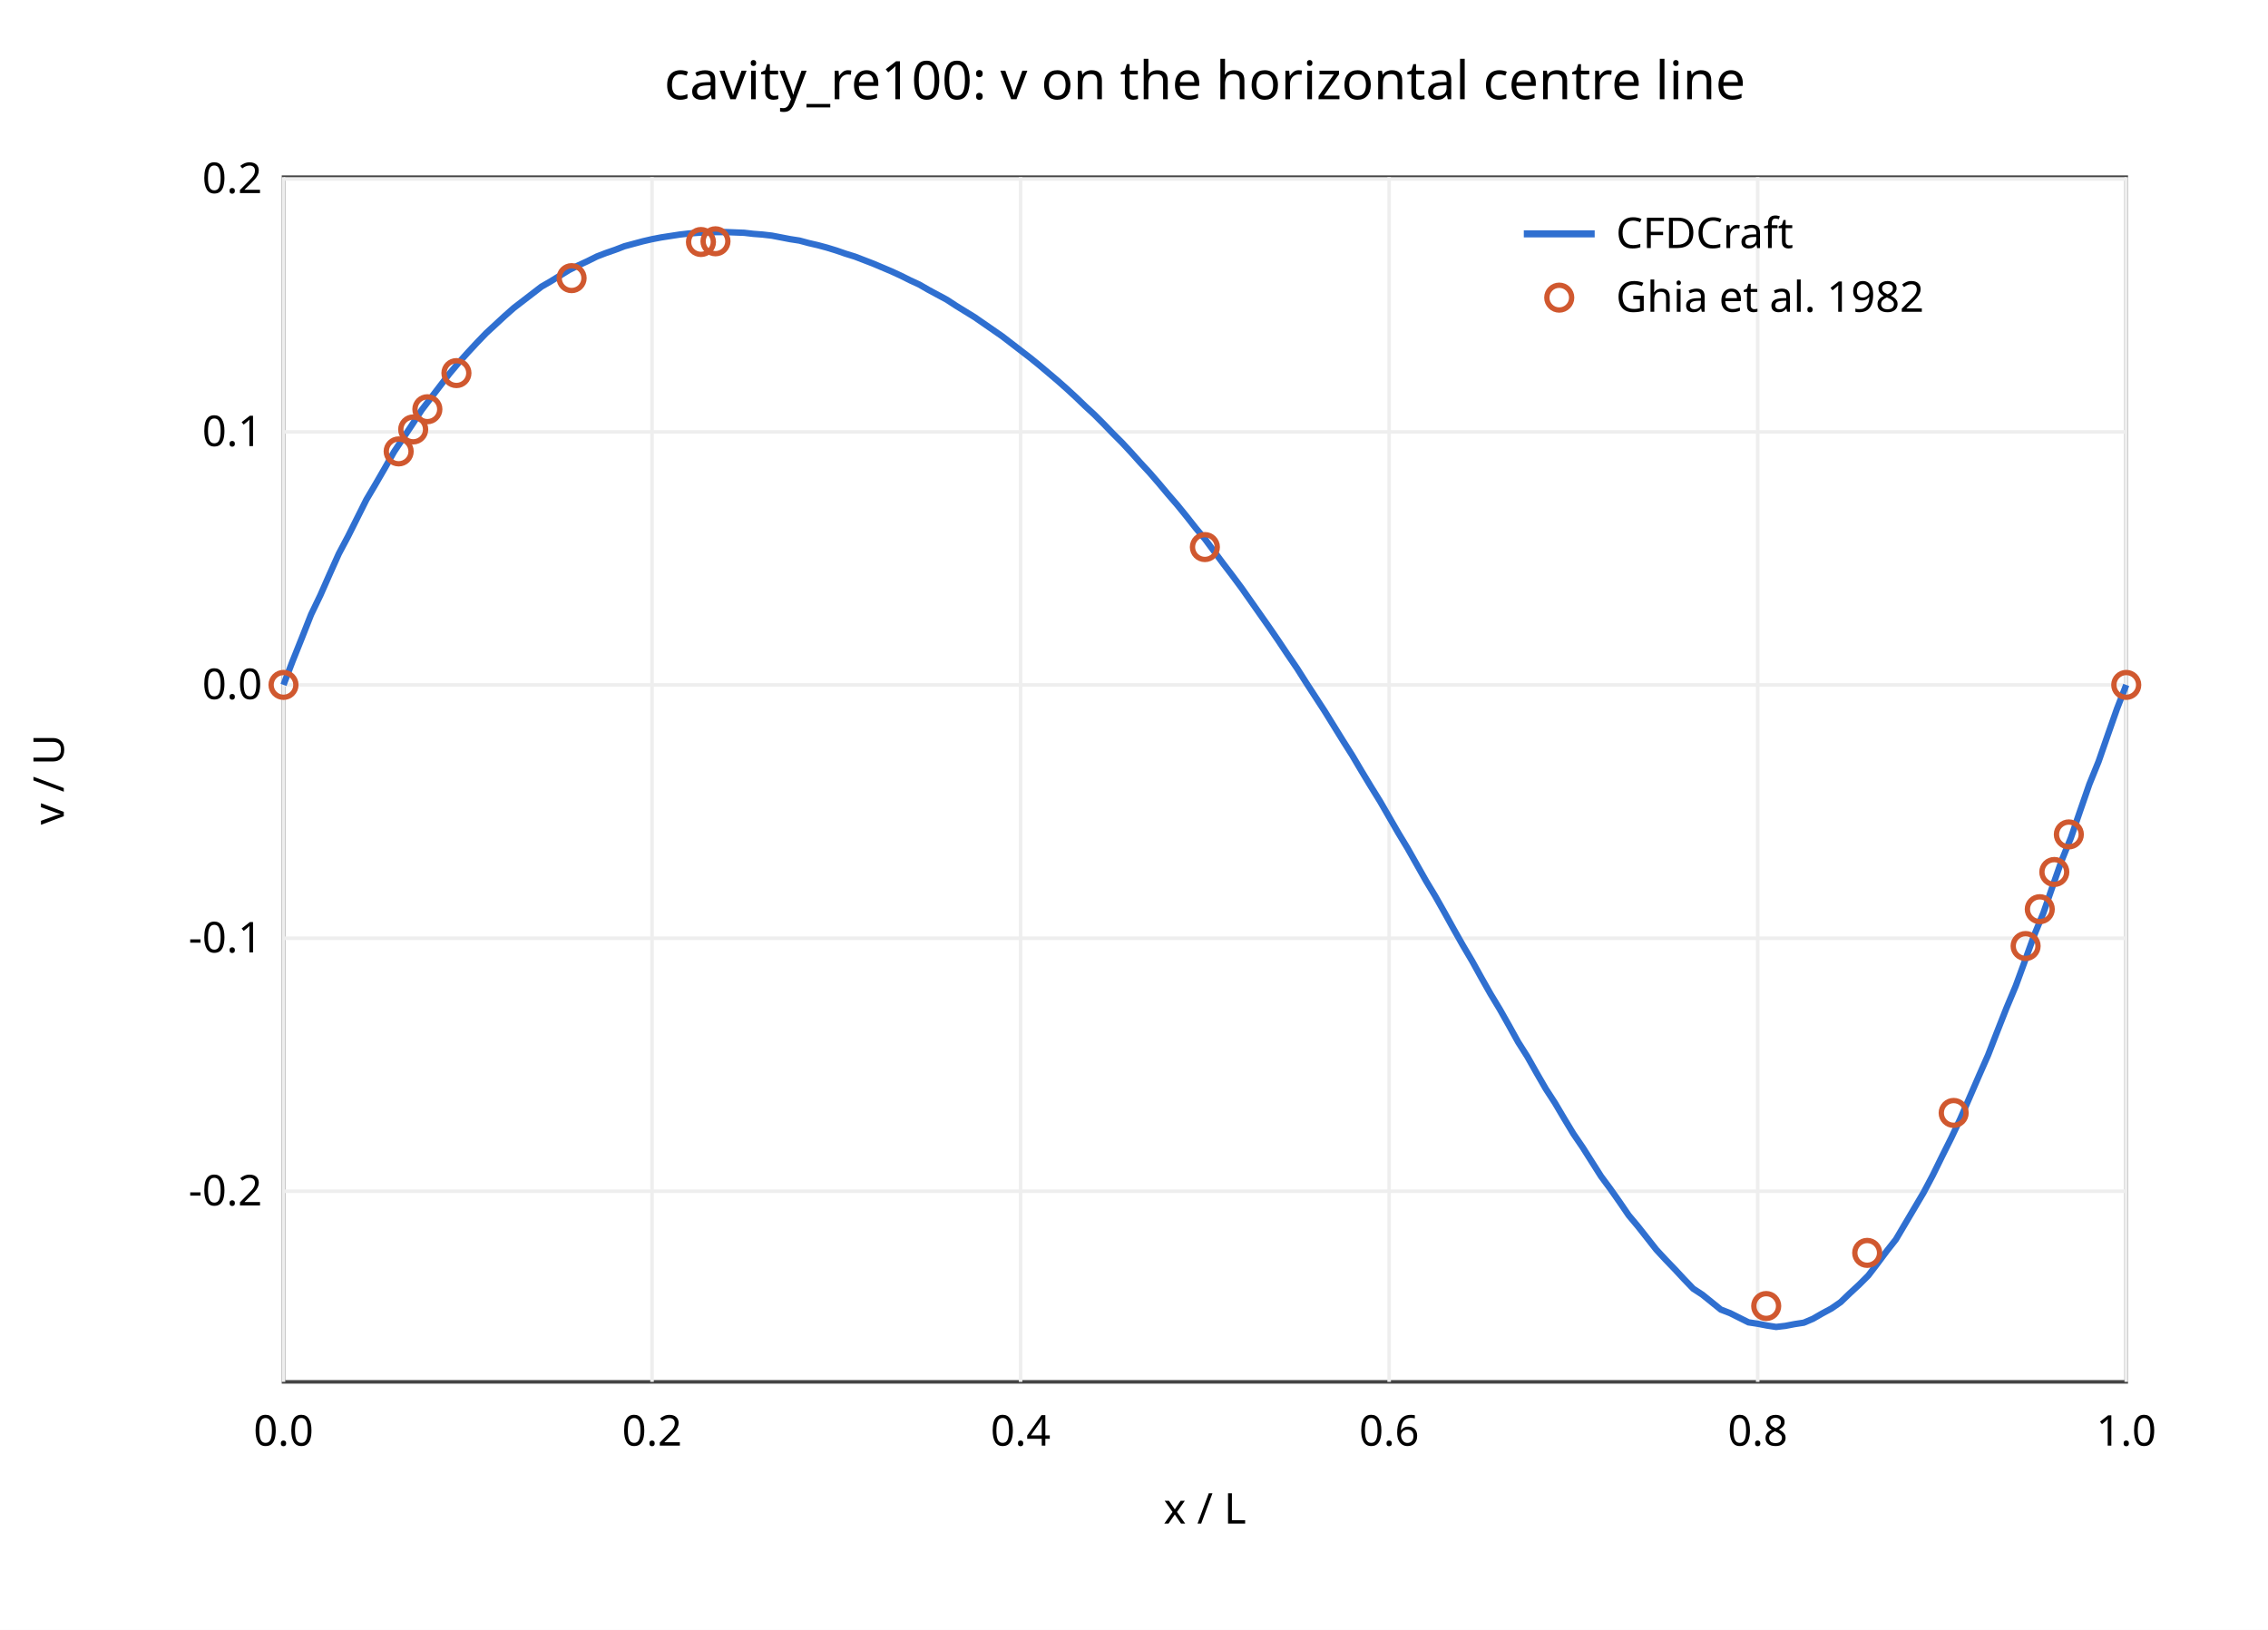
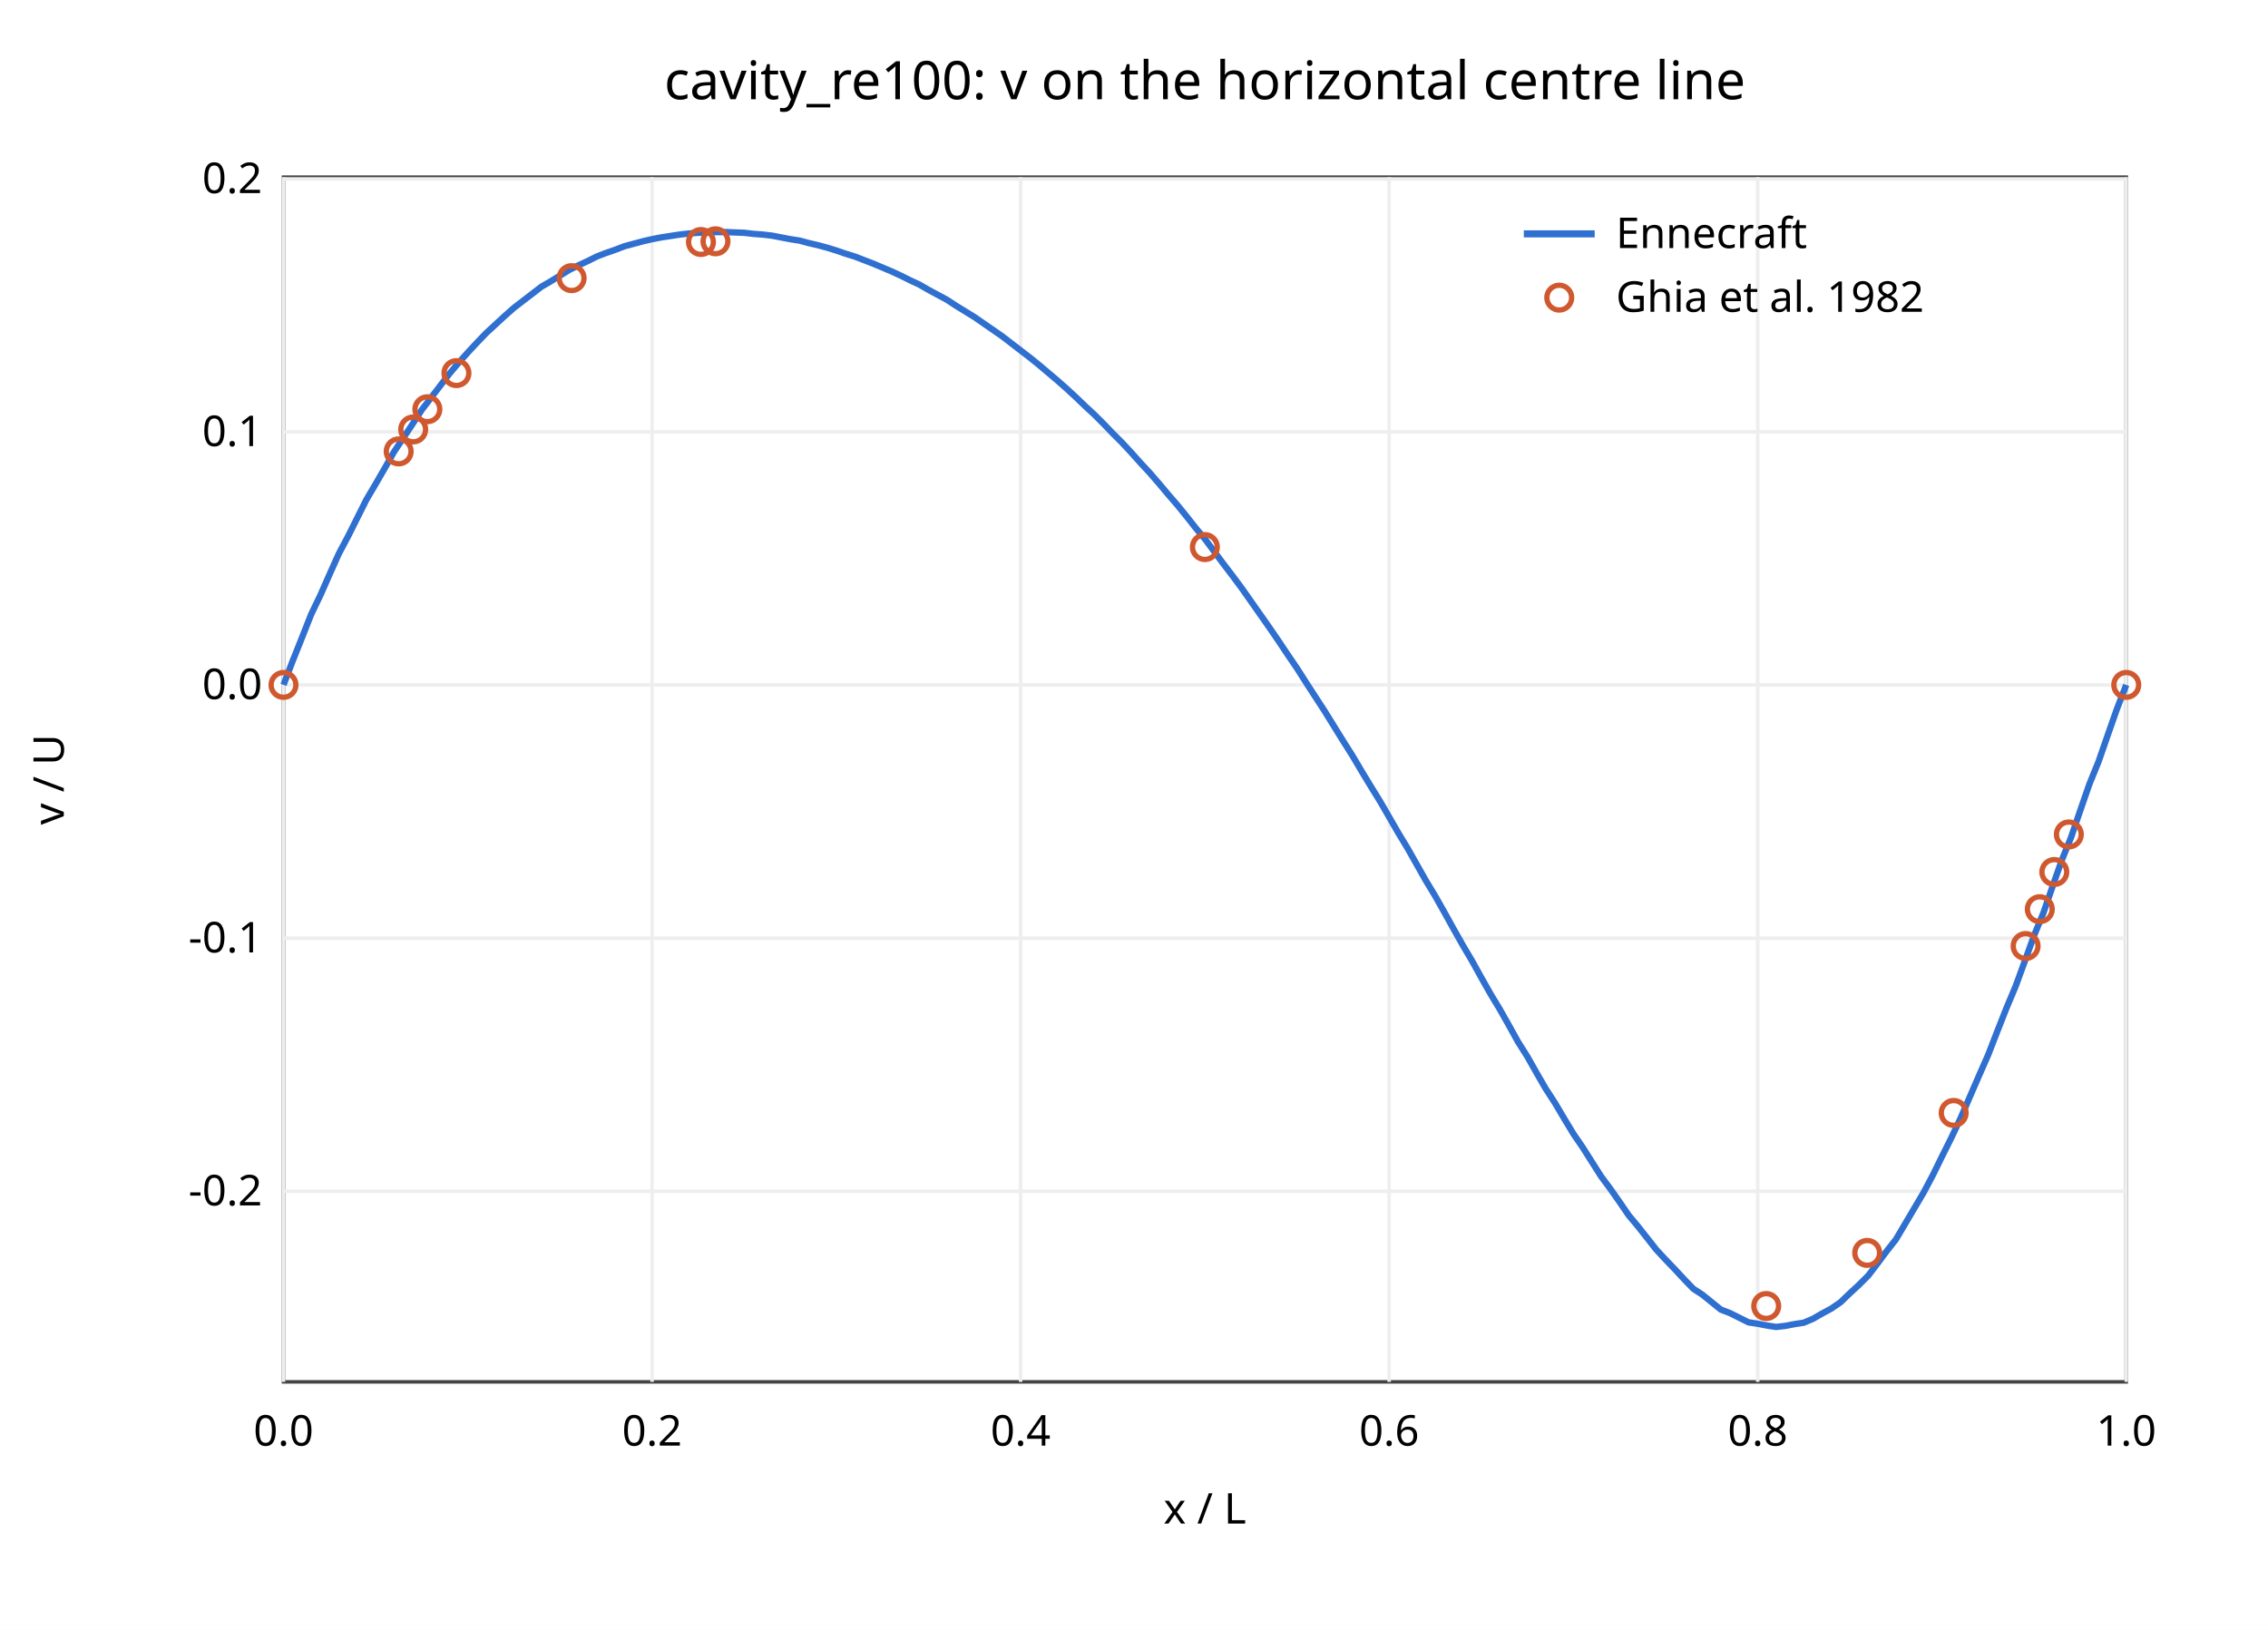
<svg xmlns="http://www.w3.org/2000/svg" width="640" height="460" viewBox="0 0 640 460" font-family="sans-serif" font-size="12">
  <rect width="640" height="460" fill="#fff" />
  <text x="340" y="28" text-anchor="middle" font-size="15">cavity_re100: v on the horizontal centre line</text>
  <rect x="80" y="50" width="520" height="340" fill="none" stroke="#444" />
  <text x="340" y="430" text-anchor="middle">x / L</text>
  <text x="18" y="220" text-anchor="middle" transform="rotate(-90 18 220)">v / U</text>
  <line x1="80.0" x2="80.0" y1="50" y2="390" stroke="#eee" />
  <text x="80.0" y="408" text-anchor="middle">0.0</text>
  <line x1="184.0" x2="184.0" y1="50" y2="390" stroke="#eee" />
  <text x="184.0" y="408" text-anchor="middle">0.2</text>
  <line x1="288.0" x2="288.0" y1="50" y2="390" stroke="#eee" />
  <text x="288.0" y="408" text-anchor="middle">0.4</text>
  <line x1="392.0" x2="392.0" y1="50" y2="390" stroke="#eee" />
  <text x="392.0" y="408" text-anchor="middle">0.6</text>
  <line x1="496.0" x2="496.0" y1="50" y2="390" stroke="#eee" />
  <text x="496.0" y="408" text-anchor="middle">0.8</text>
  <line x1="600.0" x2="600.0" y1="50" y2="390" stroke="#eee" />
  <text x="600.0" y="408" text-anchor="middle">1.0</text>
  <line x1="80" x2="600" y1="336.2" y2="336.2" stroke="#eee" />
  <text x="74" y="340.2" text-anchor="end">-0.2</text>
  <line x1="80" x2="600" y1="264.8" y2="264.8" stroke="#eee" />
  <text x="74" y="268.8" text-anchor="end">-0.1</text>
  <line x1="80" x2="600" y1="193.3" y2="193.3" stroke="#eee" />
  <text x="74" y="197.3" text-anchor="end">0.0</text>
  <line x1="80" x2="600" y1="121.9" y2="121.9" stroke="#eee" />
  <text x="74" y="125.9" text-anchor="end">0.1</text>
  <line x1="80" x2="600" y1="50.5" y2="50.5" stroke="#eee" />
  <text x="74" y="54.5" text-anchor="end">0.2</text>
  <polyline points="80.0,193.3 82.6,186.5 85.2,180.0 87.8,173.4 90.4,168.0 93.0,162.1 95.6,156.3 98.2,151.4 100.8,146.2 103.4,141.0 106.0,136.6 108.6,132.1 111.2,127.5 113.8,123.6 116.4,119.7 119.0,115.7 121.6,112.3 124.2,108.9 126.8,105.5 129.4,102.4 132.0,99.5 134.6,96.7 137.2,94.0 139.8,91.6 142.4,89.2 145.0,86.9 147.6,84.9 150.2,82.9 152.8,80.9 155.4,79.4 158.0,77.8 160.6,76.2 163.2,74.9 165.8,73.7 168.4,72.4 171.0,71.4 173.6,70.5 176.2,69.5 178.8,68.8 181.4,68.1 184.0,67.5 186.6,67.0 189.2,66.6 191.8,66.2 194.4,65.9 197.0,65.7 199.6,65.6 202.2,65.5 204.8,65.5 207.4,65.6 210.0,65.7 212.6,66.0 215.2,66.2 217.8,66.5 220.4,67.0 223.0,67.5 225.6,67.9 228.2,68.6 230.8,69.2 233.4,69.9 236.0,70.7 238.6,71.6 241.2,72.4 243.8,73.4 246.4,74.4 249.0,75.5 251.6,76.6 254.2,77.8 256.8,79.1 259.4,80.3 262.0,81.8 264.6,83.2 267.2,84.6 269.8,86.3 272.4,87.9 275.0,89.5 277.6,91.3 280.2,93.1 282.8,94.9 285.4,96.9 288.0,98.9 290.6,100.9 293.2,103.0 295.8,105.2 298.4,107.4 301.0,109.7 303.6,112.1 306.2,114.6 308.8,117.0 311.4,119.6 314.0,122.3 316.6,124.9 319.2,127.7 321.8,130.6 324.4,133.4 327.0,136.4 329.6,139.5 332.2,142.5 334.8,145.7 337.4,149.0 340.0,152.1 342.6,155.6 345.2,159.1 347.8,162.5 350.4,166.0 353.0,169.7 355.6,173.4 358.2,177.1 360.8,180.9 363.4,184.8 366.0,188.6 368.6,192.7 371.2,196.7 373.8,200.7 376.4,204.9 379.0,209.1 381.6,213.2 384.2,217.6 386.8,221.9 389.4,226.1 392.0,230.6 394.6,235.1 397.2,239.4 399.8,244.0 402.4,248.6 405.0,252.9 407.6,257.5 410.2,262.2 412.8,266.8 415.4,271.2 418.0,275.9 420.6,280.5 423.2,284.8 425.8,289.4 428.4,294.1 431.0,298.2 433.6,302.8 436.2,307.3 438.8,311.3 441.4,315.7 444.0,320.0 446.6,323.8 449.2,327.9 451.8,332.0 454.4,335.5 457.0,339.2 459.6,343.0 462.2,346.1 464.8,349.4 467.4,352.7 470.0,355.5 472.6,358.2 475.2,361.0 477.8,363.7 480.4,365.4 483.0,367.5 485.6,369.6 488.2,370.6 490.8,371.9 493.4,373.2 496.0,373.6 498.6,374.1 501.2,374.5 503.8,374.2 506.4,373.7 509.0,373.3 511.6,372.2 514.2,370.7 516.8,369.3 519.4,367.5 522.0,365.0 524.6,362.6 527.2,360.0 529.8,356.6 532.4,353.1 535.0,349.8 537.6,345.4 540.2,341.0 542.8,336.6 545.4,331.7 548.0,326.4 550.6,321.2 553.2,315.7 555.8,309.7 558.4,303.7 561.0,297.8 563.6,291.1 566.2,284.5 568.8,278.3 571.4,271.2 574.0,264.0 576.6,257.7 579.2,250.2 581.8,242.8 584.4,236.4 587.0,228.8 589.6,221.3 592.2,214.9 594.8,207.4 597.4,200.0 600.0,193.3" fill="none" stroke="#2f6fd0" stroke-width="1.8" />
  <line x1="430" x2="450" y1="66" y2="66" stroke="#2f6fd0" stroke-width="2" />
-   <text x="456" y="70">CFDCraft</text>
+   <text x="456" y="70">Ennecraft</text>
  <circle cx="600.0" cy="193.3" r="3.5" fill="none" stroke="#d0582f" stroke-width="1.5" />
  <circle cx="583.8" cy="235.5" r="3.5" fill="none" stroke="#d0582f" stroke-width="1.5" />
  <circle cx="579.7" cy="246.1" r="3.5" fill="none" stroke="#d0582f" stroke-width="1.5" />
  <circle cx="575.6" cy="256.6" r="3.5" fill="none" stroke="#d0582f" stroke-width="1.5" />
  <circle cx="571.6" cy="267.0" r="3.5" fill="none" stroke="#d0582f" stroke-width="1.5" />
  <circle cx="551.3" cy="314.1" r="3.5" fill="none" stroke="#d0582f" stroke-width="1.5" />
  <circle cx="526.9" cy="353.6" r="3.5" fill="none" stroke="#d0582f" stroke-width="1.5" />
  <circle cx="498.4" cy="368.6" r="3.5" fill="none" stroke="#d0582f" stroke-width="1.5" />
  <circle cx="340.0" cy="154.4" r="3.5" fill="none" stroke="#d0582f" stroke-width="1.5" />
  <circle cx="201.9" cy="68.1" r="3.5" fill="none" stroke="#d0582f" stroke-width="1.5" />
  <circle cx="197.8" cy="68.3" r="3.5" fill="none" stroke="#d0582f" stroke-width="1.5" />
  <circle cx="161.3" cy="78.5" r="3.5" fill="none" stroke="#d0582f" stroke-width="1.5" />
  <circle cx="128.8" cy="105.3" r="3.5" fill="none" stroke="#d0582f" stroke-width="1.5" />
  <circle cx="120.6" cy="115.5" r="3.5" fill="none" stroke="#d0582f" stroke-width="1.5" />
  <circle cx="116.6" cy="121.2" r="3.5" fill="none" stroke="#d0582f" stroke-width="1.5" />
  <circle cx="112.5" cy="127.4" r="3.5" fill="none" stroke="#d0582f" stroke-width="1.5" />
  <circle cx="80.0" cy="193.3" r="3.5" fill="none" stroke="#d0582f" stroke-width="1.5" />
  <circle cx="440" cy="84" r="3.5" fill="none" stroke="#d0582f" stroke-width="1.5" />
  <text x="456" y="88">Ghia et al. 1982</text>
</svg>
